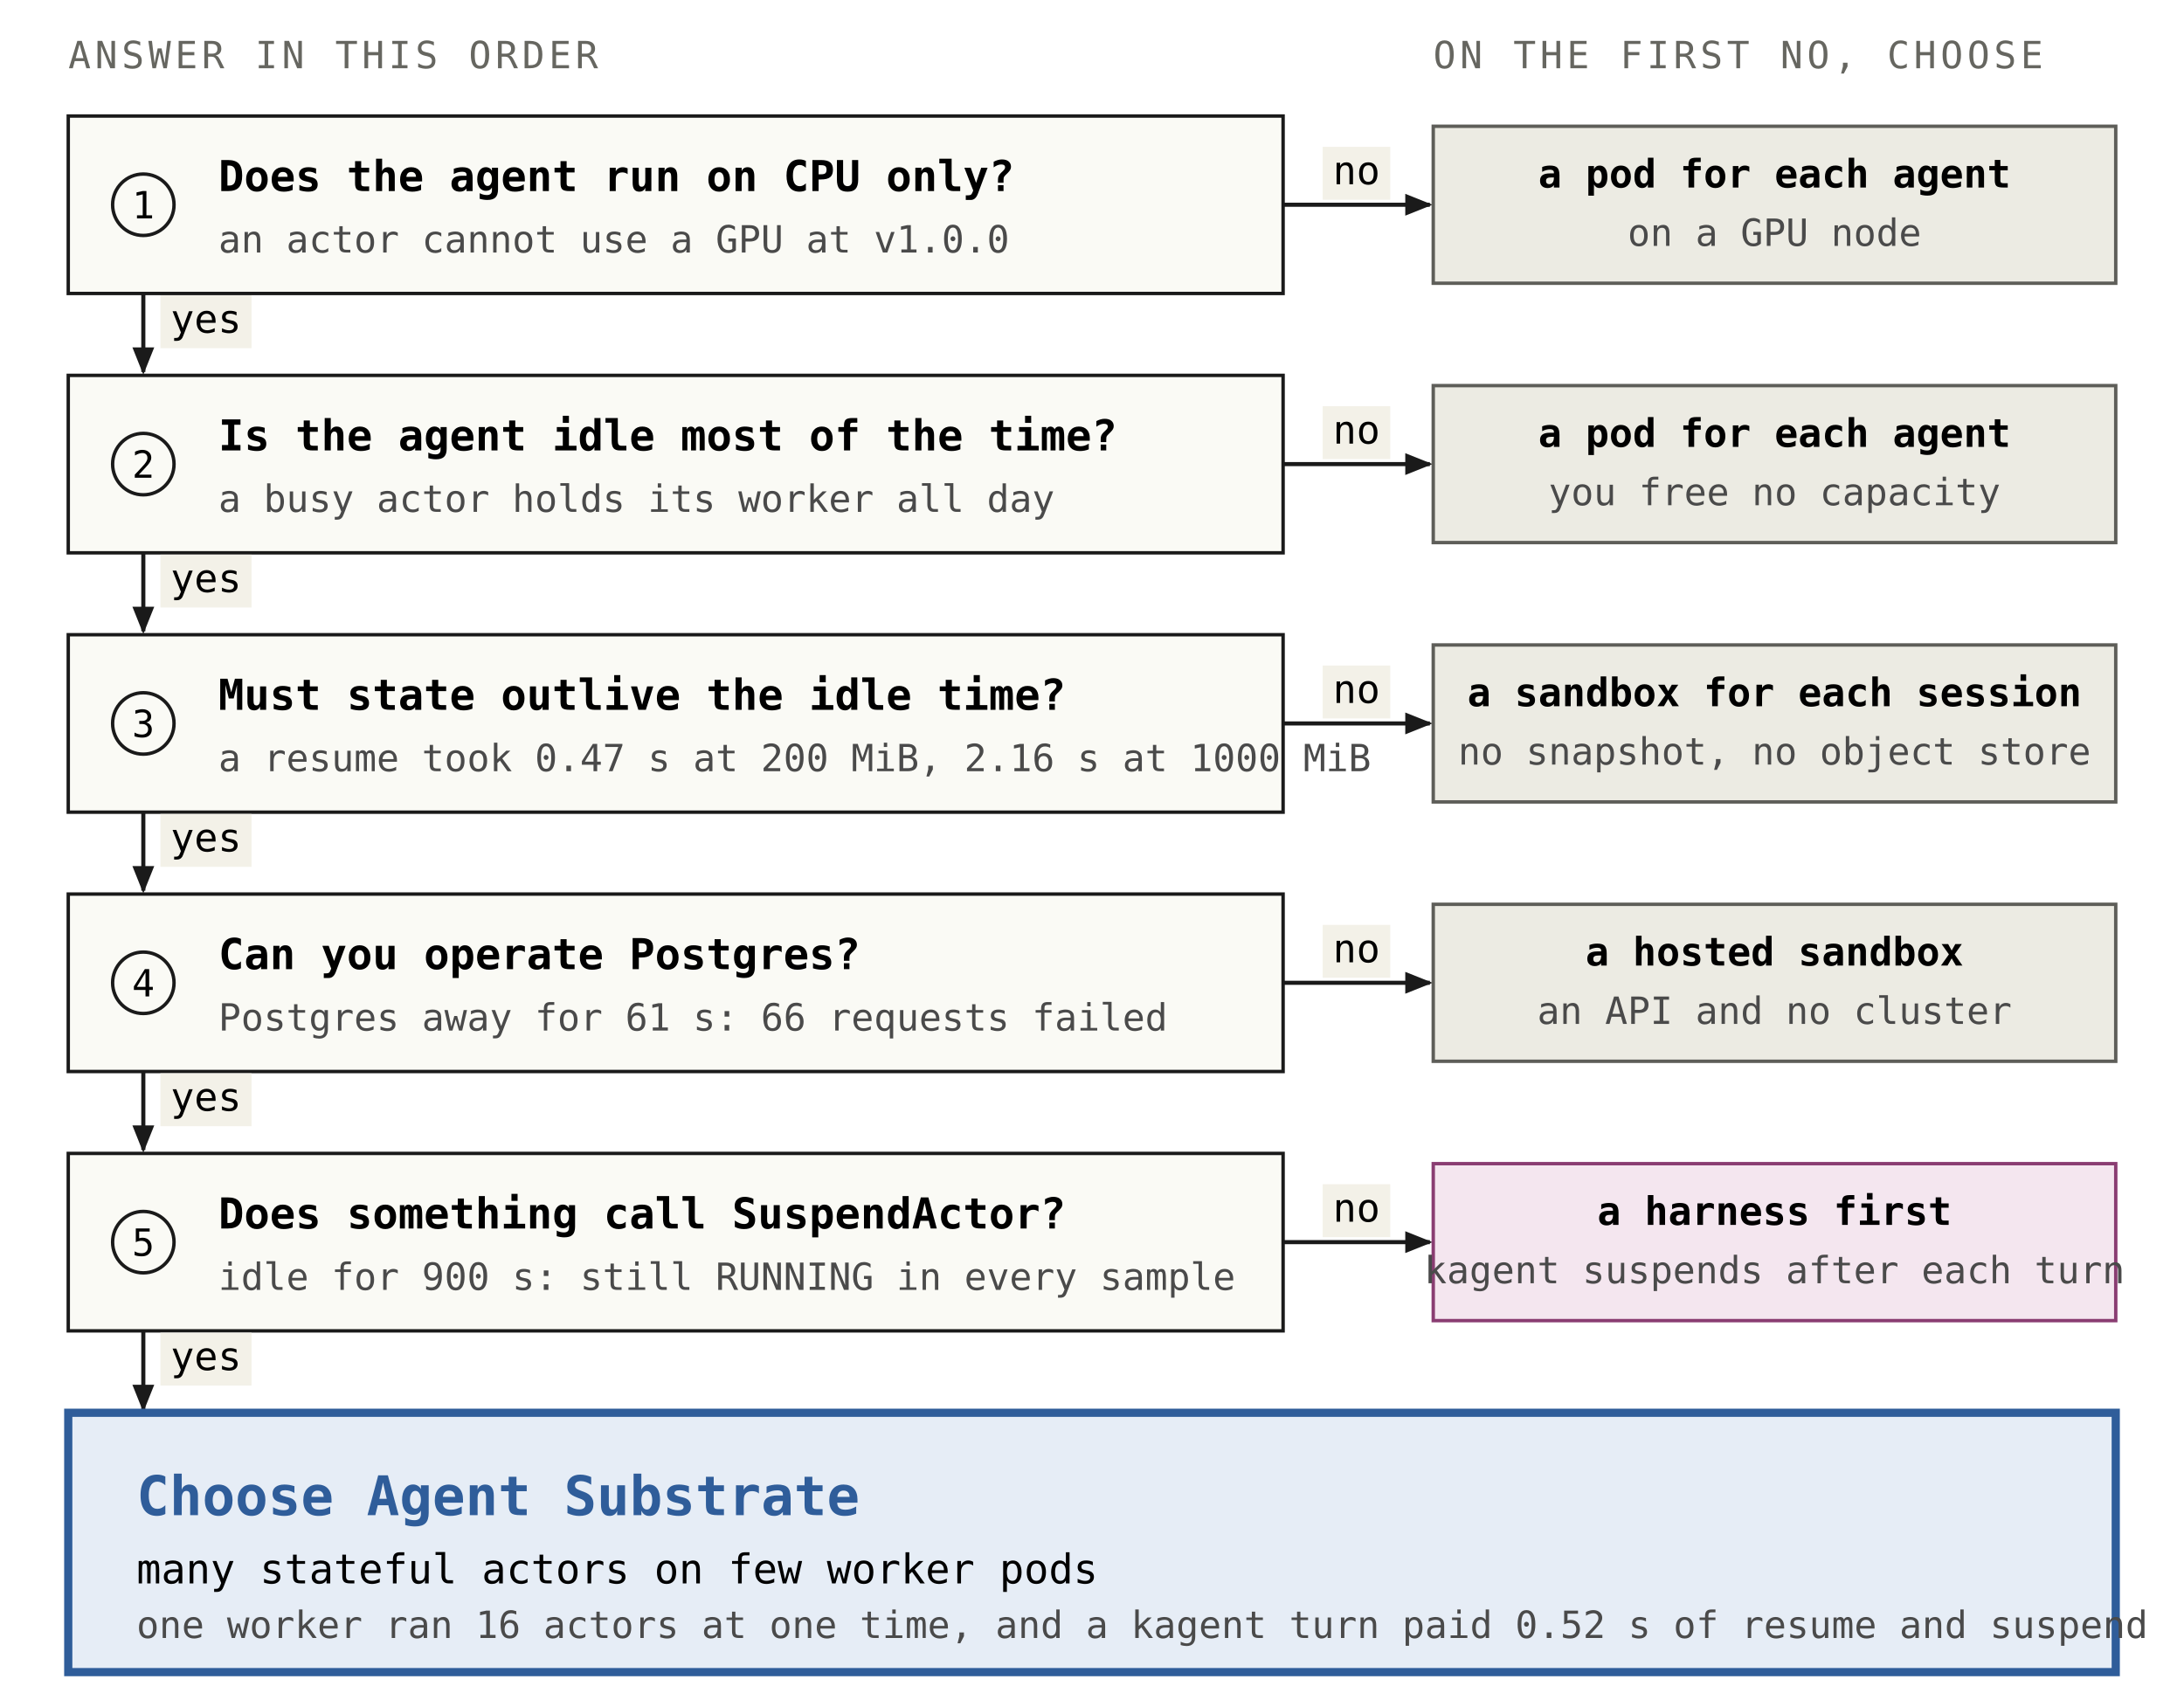
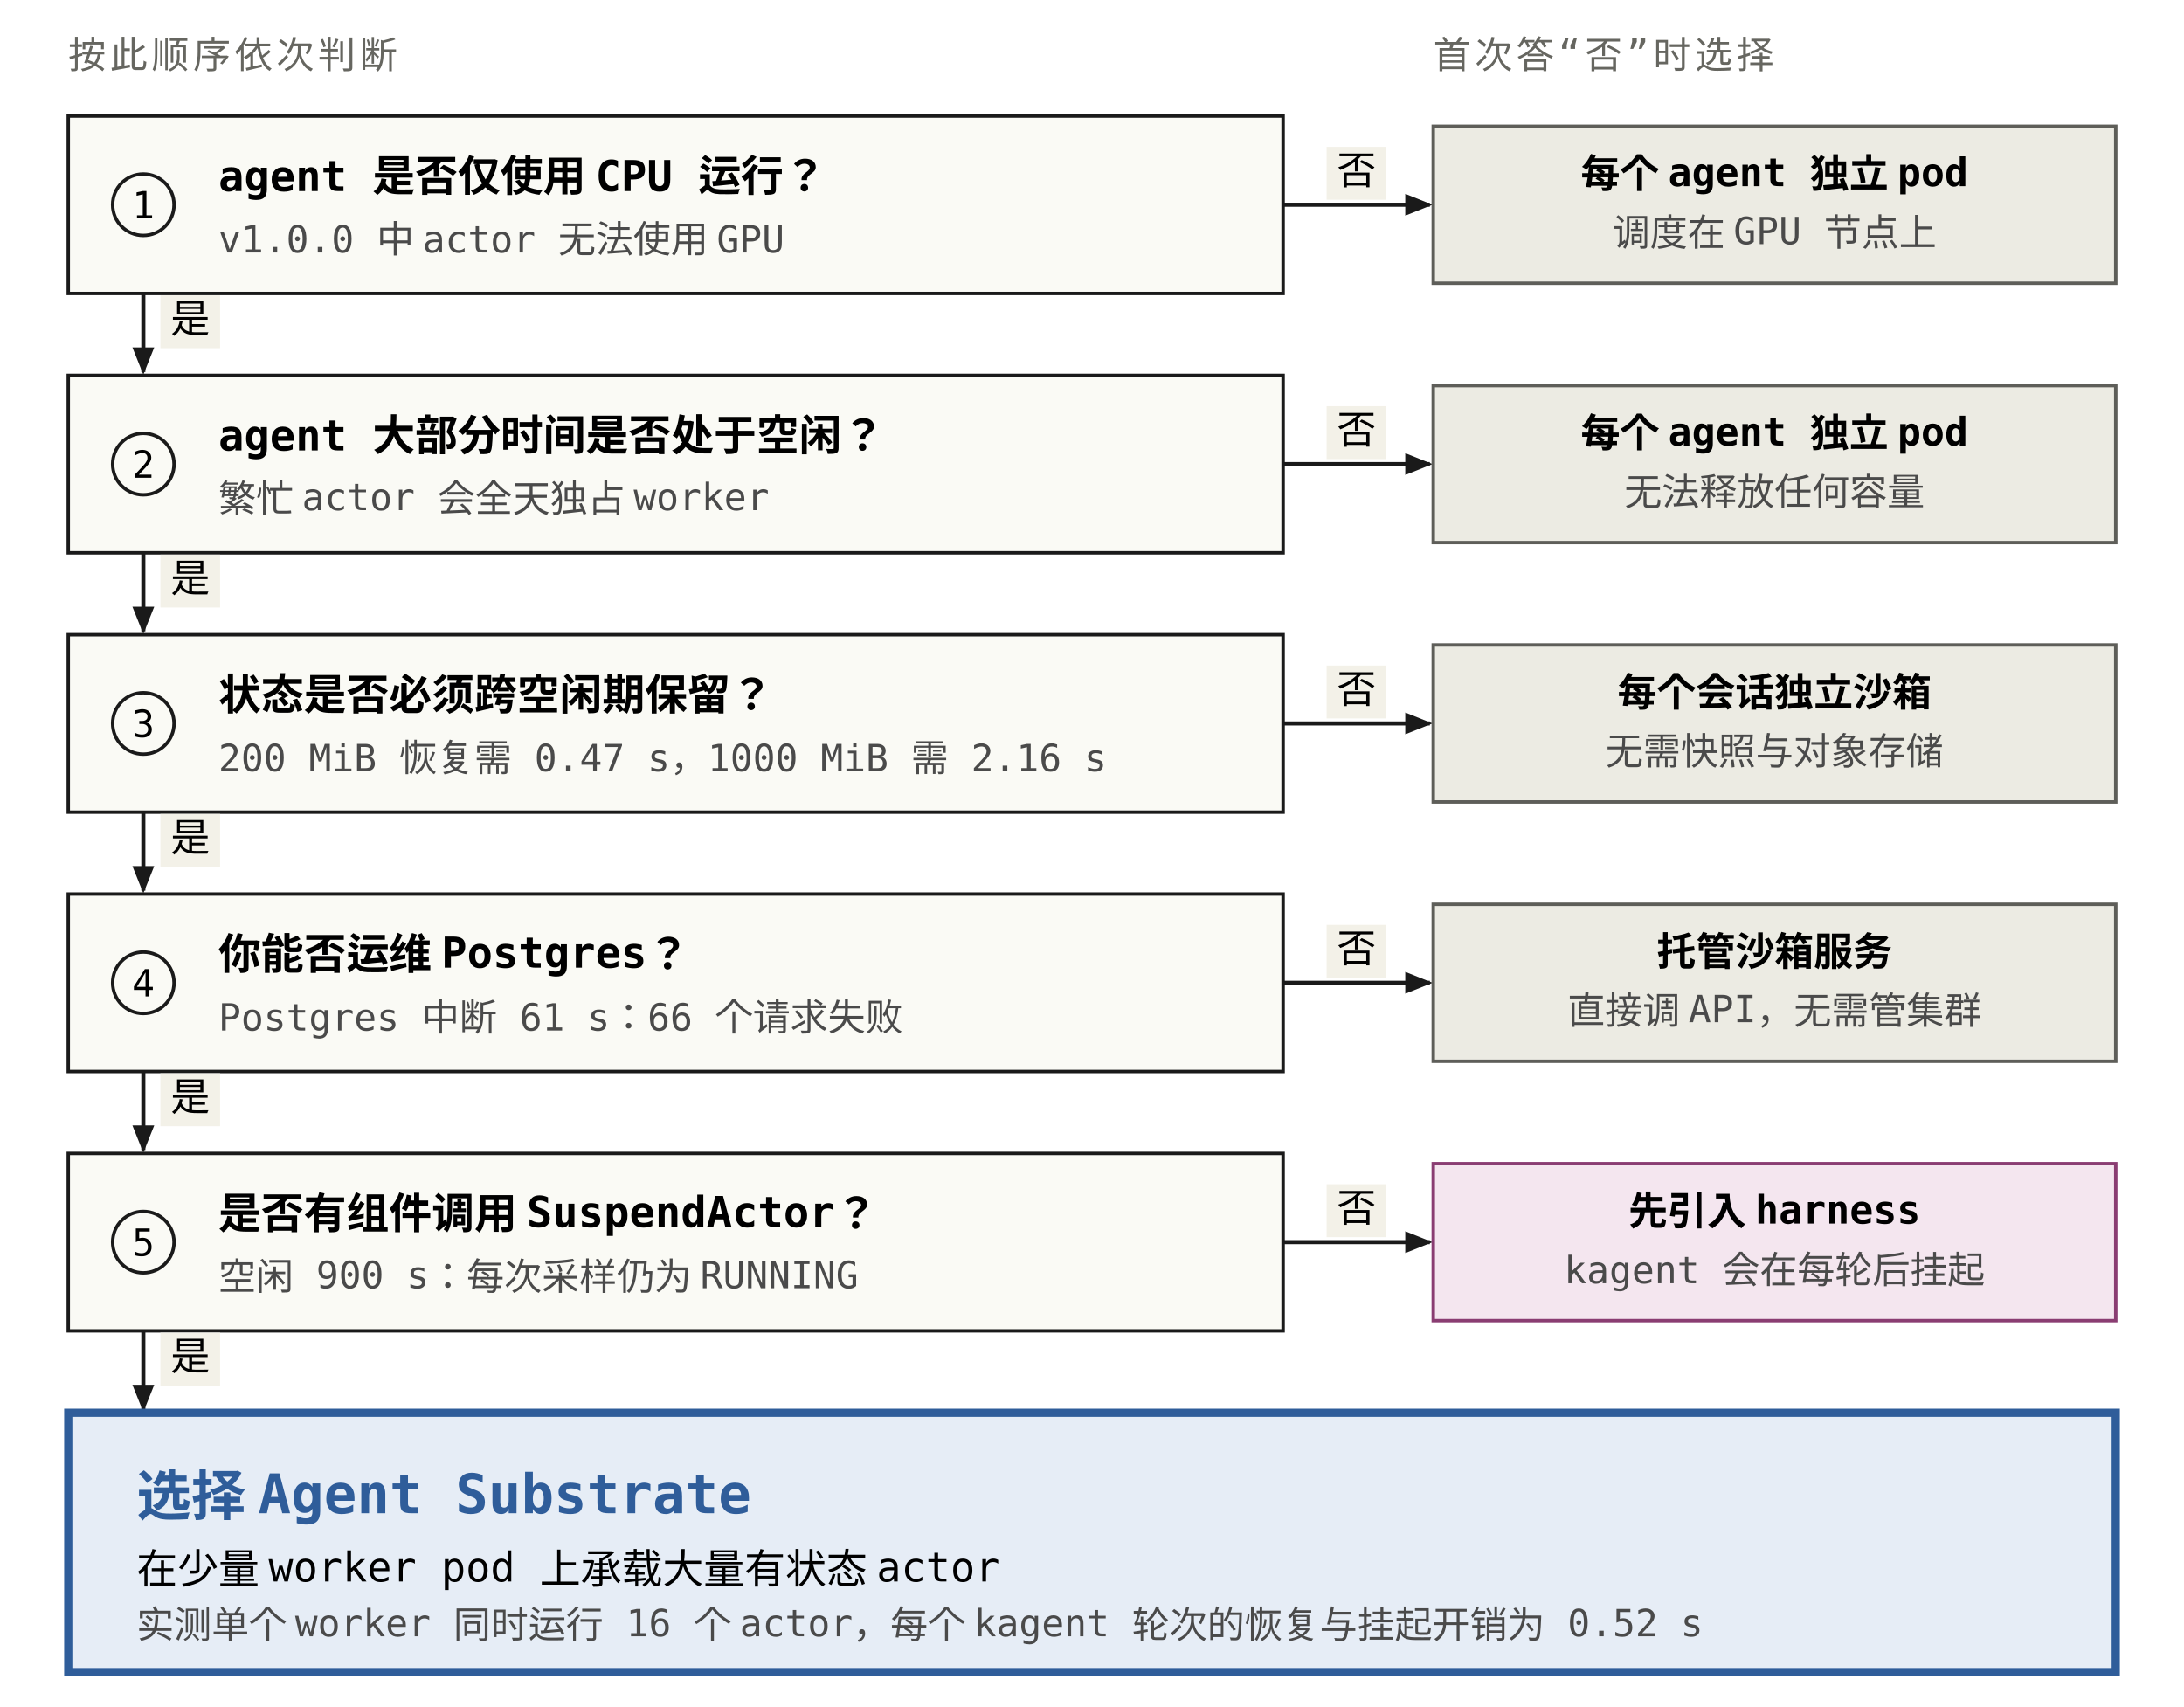
<svg xmlns="http://www.w3.org/2000/svg" viewBox="0 0 640 500" role="img" aria-labelledby="fig-7-4-title fig-7-4-desc" font-family="JetBrains Mono, ui-monospace, monospace">
  <defs>
    <marker id="fig-7-4-head-ink" viewBox="0 0 10 10" refX="9" refY="5" markerWidth="8" markerHeight="8" markerUnits="userSpaceOnUse" orient="auto-start-reverse">
      <path d="M0 1 L10 5 L0 9 z" fill="var(--m-ink, #1a1a1a)" />
    </marker>
  </defs>
-   <text x="20" y="20" font-size="11" letter-spacing="1.2" fill="var(--m-ink-mute, #666660)">ANSWER IN THIS ORDER</text>
-   <text x="420" y="20" font-size="11" letter-spacing="1.2" fill="var(--m-ink-mute, #666660)">ON THE FIRST NO, CHOOSE</text>
+   <text x="20" y="20" font-size="11" letter-spacing="1.2" fill="var(--m-ink-mute, #666660)">按此顺序依次判断</text>
+   <text x="420" y="20" font-size="11" letter-spacing="1.2" fill="var(--m-ink-mute, #666660)">首次答“否”时选择</text>
  <rect x="20" y="34" width="356" height="52" fill="var(--m-paper, #fafaf5)" stroke="var(--m-ink, #1a1a1a)" />
  <circle cx="42" cy="60" r="9" fill="var(--m-paper, #fafaf5)" stroke="var(--m-ink, #1a1a1a)" stroke-width="1" />
  <text x="42" y="64" font-size="11" text-anchor="middle">1</text>
-   <text x="64" y="56" font-size="12.5" font-weight="700">Does the agent run on CPU only?</text>
-   <text x="64" y="74" font-size="11" class="m-serif" fill="var(--m-ink-soft, #4a4a4a)">an actor cannot use a GPU at v1.0.0</text>
+   <text x="64" y="56" font-size="12.5" font-weight="700">agent 是否仅使用 CPU 运行？</text>
+   <text x="64" y="74" font-size="11" class="m-serif" fill="var(--m-ink-soft, #4a4a4a)">v1.0.0 中 actor 无法使用 GPU</text>
  <line x1="376" y1="60" x2="419" y2="60" stroke="var(--m-ink, #1a1a1a)" stroke-width="1.2" marker-end="url(#fig-7-4-head-ink)" />
-   <rect class="m-knock" x="387.6" y="43.03" width="19.8" height="15.5" fill="var(--m-panel, #f3f1e8)" />
-   <text x="397.5" y="54" font-size="11.5" text-anchor="middle">no</text>
+   <rect class="m-knock" x="388.75" y="43.03" width="17.5" height="15.5" fill="var(--m-panel, #f3f1e8)" />
+   <text x="397.5" y="54" font-size="11.5" text-anchor="middle">否</text>
  <rect x="420" y="37" width="200" height="46" fill="var(--m-grey-fill, #ecebe3)" stroke="var(--m-grey-ink, #5e5e59)" />
-   <text x="520" y="54.95" font-size="11.5" text-anchor="middle" font-weight="700">a pod for each agent</text>
-   <text x="520" y="72.05" font-size="11" text-anchor="middle" class="m-serif" fill="var(--m-ink-soft, #4a4a4a)">on a GPU node</text>
+   <text x="520" y="54.95" font-size="11.5" text-anchor="middle" font-weight="700">每个 agent 独立 pod</text>
+   <text x="520" y="72.05" font-size="11" text-anchor="middle" class="m-serif" fill="var(--m-ink-soft, #4a4a4a)">调度在 GPU 节点上</text>
  <line x1="42" y1="86" x2="42" y2="109" stroke="var(--m-ink, #1a1a1a)" stroke-width="1.2" marker-end="url(#fig-7-4-head-ink)" />
-   <rect class="m-knock" x="47" y="86.53" width="26.7" height="15.5" fill="var(--m-panel, #f3f1e8)" />
-   <text x="50" y="97.5" font-size="11.5">yes</text>
+   <rect class="m-knock" x="47" y="86.53" width="17.5" height="15.5" fill="var(--m-panel, #f3f1e8)" />
+   <text x="50" y="97.5" font-size="11.5">是</text>
  <rect x="20" y="110" width="356" height="52" fill="var(--m-paper, #fafaf5)" stroke="var(--m-ink, #1a1a1a)" />
  <circle cx="42" cy="136" r="9" fill="var(--m-paper, #fafaf5)" stroke="var(--m-ink, #1a1a1a)" stroke-width="1" />
  <text x="42" y="140" font-size="11" text-anchor="middle">2</text>
-   <text x="64" y="132" font-size="12.5" font-weight="700">Is the agent idle most of the time?</text>
-   <text x="64" y="150" font-size="11" class="m-serif" fill="var(--m-ink-soft, #4a4a4a)">a busy actor holds its worker all day</text>
+   <text x="64" y="132" font-size="12.5" font-weight="700">agent 大部分时间是否处于空闲？</text>
+   <text x="64" y="150" font-size="11" class="m-serif" fill="var(--m-ink-soft, #4a4a4a)">繁忙 actor 会全天独占 worker</text>
  <line x1="376" y1="136" x2="419" y2="136" stroke="var(--m-ink, #1a1a1a)" stroke-width="1.2" marker-end="url(#fig-7-4-head-ink)" />
-   <rect class="m-knock" x="387.6" y="119.03" width="19.8" height="15.5" fill="var(--m-panel, #f3f1e8)" />
-   <text x="397.5" y="130" font-size="11.5" text-anchor="middle">no</text>
+   <rect class="m-knock" x="388.75" y="119.03" width="17.5" height="15.5" fill="var(--m-panel, #f3f1e8)" />
+   <text x="397.5" y="130" font-size="11.5" text-anchor="middle">否</text>
  <rect x="420" y="113" width="200" height="46" fill="var(--m-grey-fill, #ecebe3)" stroke="var(--m-grey-ink, #5e5e59)" />
-   <text x="520" y="130.95" font-size="11.5" text-anchor="middle" font-weight="700">a pod for each agent</text>
-   <text x="520" y="148.05" font-size="11" text-anchor="middle" class="m-serif" fill="var(--m-ink-soft, #4a4a4a)">you free no capacity</text>
+   <text x="520" y="130.95" font-size="11.5" text-anchor="middle" font-weight="700">每个 agent 独立 pod</text>
+   <text x="520" y="148.05" font-size="11" text-anchor="middle" class="m-serif" fill="var(--m-ink-soft, #4a4a4a)">无法释放任何容量</text>
  <line x1="42" y1="162" x2="42" y2="185" stroke="var(--m-ink, #1a1a1a)" stroke-width="1.2" marker-end="url(#fig-7-4-head-ink)" />
-   <rect class="m-knock" x="47" y="162.53" width="26.7" height="15.5" fill="var(--m-panel, #f3f1e8)" />
-   <text x="50" y="173.5" font-size="11.5">yes</text>
+   <rect class="m-knock" x="47" y="162.53" width="17.5" height="15.5" fill="var(--m-panel, #f3f1e8)" />
+   <text x="50" y="173.5" font-size="11.5">是</text>
  <rect x="20" y="186" width="356" height="52" fill="var(--m-paper, #fafaf5)" stroke="var(--m-ink, #1a1a1a)" />
  <circle cx="42" cy="212" r="9" fill="var(--m-paper, #fafaf5)" stroke="var(--m-ink, #1a1a1a)" stroke-width="1" />
  <text x="42" y="216" font-size="11" text-anchor="middle">3</text>
-   <text x="64" y="208" font-size="12.5" font-weight="700">Must state outlive the idle time?</text>
-   <text x="64" y="226" font-size="11" class="m-serif" fill="var(--m-ink-soft, #4a4a4a)">a resume took 0.47 s at 200 MiB, 2.16 s at 1000 MiB</text>
+   <text x="64" y="208" font-size="12.5" font-weight="700">状态是否必须跨空闲期保留？</text>
+   <text x="64" y="226" font-size="11" class="m-serif" fill="var(--m-ink-soft, #4a4a4a)">200 MiB 恢复需 0.47 s，1000 MiB 需 2.16 s</text>
  <line x1="376" y1="212" x2="419" y2="212" stroke="var(--m-ink, #1a1a1a)" stroke-width="1.2" marker-end="url(#fig-7-4-head-ink)" />
-   <rect class="m-knock" x="387.6" y="195.03" width="19.8" height="15.5" fill="var(--m-panel, #f3f1e8)" />
-   <text x="397.5" y="206" font-size="11.5" text-anchor="middle">no</text>
+   <rect class="m-knock" x="388.75" y="195.03" width="17.5" height="15.5" fill="var(--m-panel, #f3f1e8)" />
+   <text x="397.5" y="206" font-size="11.5" text-anchor="middle">否</text>
  <rect x="420" y="189" width="200" height="46" fill="var(--m-grey-fill, #ecebe3)" stroke="var(--m-grey-ink, #5e5e59)" />
-   <text x="520" y="206.95" font-size="11.5" text-anchor="middle" font-weight="700">a sandbox for each session</text>
-   <text x="520" y="224.05" font-size="11" text-anchor="middle" class="m-serif" fill="var(--m-ink-soft, #4a4a4a)">no snapshot, no object store</text>
+   <text x="520" y="206.95" font-size="11.5" text-anchor="middle" font-weight="700">每个会话独立沙箱</text>
+   <text x="520" y="224.05" font-size="11" text-anchor="middle" class="m-serif" fill="var(--m-ink-soft, #4a4a4a)">无需快照与对象存储</text>
  <line x1="42" y1="238" x2="42" y2="261" stroke="var(--m-ink, #1a1a1a)" stroke-width="1.2" marker-end="url(#fig-7-4-head-ink)" />
-   <rect class="m-knock" x="47" y="238.53" width="26.7" height="15.5" fill="var(--m-panel, #f3f1e8)" />
-   <text x="50" y="249.5" font-size="11.5">yes</text>
+   <rect class="m-knock" x="47" y="238.53" width="17.5" height="15.5" fill="var(--m-panel, #f3f1e8)" />
+   <text x="50" y="249.5" font-size="11.5">是</text>
  <rect x="20" y="262" width="356" height="52" fill="var(--m-paper, #fafaf5)" stroke="var(--m-ink, #1a1a1a)" />
  <circle cx="42" cy="288" r="9" fill="var(--m-paper, #fafaf5)" stroke="var(--m-ink, #1a1a1a)" stroke-width="1" />
  <text x="42" y="292" font-size="11" text-anchor="middle">4</text>
-   <text x="64" y="284" font-size="12.5" font-weight="700">Can you operate Postgres?</text>
-   <text x="64" y="302" font-size="11" class="m-serif" fill="var(--m-ink-soft, #4a4a4a)">Postgres away for 61 s: 66 requests failed</text>
+   <text x="64" y="284" font-size="12.5" font-weight="700">你能否运维 Postgres？</text>
+   <text x="64" y="302" font-size="11" class="m-serif" fill="var(--m-ink-soft, #4a4a4a)">Postgres 中断 61 s：66 个请求失败</text>
  <line x1="376" y1="288" x2="419" y2="288" stroke="var(--m-ink, #1a1a1a)" stroke-width="1.2" marker-end="url(#fig-7-4-head-ink)" />
-   <rect class="m-knock" x="387.6" y="271.03" width="19.8" height="15.5" fill="var(--m-panel, #f3f1e8)" />
-   <text x="397.5" y="282" font-size="11.5" text-anchor="middle">no</text>
+   <rect class="m-knock" x="388.75" y="271.03" width="17.5" height="15.5" fill="var(--m-panel, #f3f1e8)" />
+   <text x="397.5" y="282" font-size="11.5" text-anchor="middle">否</text>
  <rect x="420" y="265" width="200" height="46" fill="var(--m-grey-fill, #ecebe3)" stroke="var(--m-grey-ink, #5e5e59)" />
-   <text x="520" y="282.95" font-size="11.5" text-anchor="middle" font-weight="700">a hosted sandbox</text>
-   <text x="520" y="300.05" font-size="11" text-anchor="middle" class="m-serif" fill="var(--m-ink-soft, #4a4a4a)">an API and no cluster</text>
+   <text x="520" y="282.95" font-size="11.5" text-anchor="middle" font-weight="700">托管沙箱服务</text>
+   <text x="520" y="300.05" font-size="11" text-anchor="middle" class="m-serif" fill="var(--m-ink-soft, #4a4a4a)">直接调 API，无需管集群</text>
  <line x1="42" y1="314" x2="42" y2="337" stroke="var(--m-ink, #1a1a1a)" stroke-width="1.2" marker-end="url(#fig-7-4-head-ink)" />
-   <rect class="m-knock" x="47" y="314.53" width="26.7" height="15.5" fill="var(--m-panel, #f3f1e8)" />
-   <text x="50" y="325.5" font-size="11.5">yes</text>
+   <rect class="m-knock" x="47" y="314.53" width="17.5" height="15.5" fill="var(--m-panel, #f3f1e8)" />
+   <text x="50" y="325.5" font-size="11.5">是</text>
  <rect x="20" y="338" width="356" height="52" fill="var(--m-paper, #fafaf5)" stroke="var(--m-ink, #1a1a1a)" />
  <circle cx="42" cy="364" r="9" fill="var(--m-paper, #fafaf5)" stroke="var(--m-ink, #1a1a1a)" stroke-width="1" />
  <text x="42" y="368" font-size="11" text-anchor="middle">5</text>
-   <text x="64" y="360" font-size="12.5" font-weight="700">Does something call SuspendActor?</text>
-   <text x="64" y="378" font-size="11" class="m-serif" fill="var(--m-ink-soft, #4a4a4a)">idle for 900 s: still RUNNING in every sample</text>
+   <text x="64" y="360" font-size="12.5" font-weight="700">是否有组件调用 SuspendActor？</text>
+   <text x="64" y="378" font-size="11" class="m-serif" fill="var(--m-ink-soft, #4a4a4a)">空闲 900 s：每次采样仍为 RUNNING</text>
  <line x1="376" y1="364" x2="419" y2="364" stroke="var(--m-ink, #1a1a1a)" stroke-width="1.2" marker-end="url(#fig-7-4-head-ink)" />
-   <rect class="m-knock" x="387.6" y="347.03" width="19.8" height="15.5" fill="var(--m-panel, #f3f1e8)" />
-   <text x="397.5" y="358" font-size="11.5" text-anchor="middle">no</text>
+   <rect class="m-knock" x="388.75" y="347.03" width="17.5" height="15.5" fill="var(--m-panel, #f3f1e8)" />
+   <text x="397.5" y="358" font-size="11.5" text-anchor="middle">否</text>
  <rect x="420" y="341" width="200" height="46" fill="var(--m-plum-fill, #f4e6ef)" stroke="var(--m-plum-ink, #8a3d72)" />
-   <text x="520" y="358.95" font-size="11.5" text-anchor="middle" font-weight="700">a harness first</text>
-   <text x="520" y="376.05" font-size="11" text-anchor="middle" class="m-serif" fill="var(--m-ink-soft, #4a4a4a)">kagent suspends after each turn</text>
+   <text x="520" y="358.95" font-size="11.5" text-anchor="middle" font-weight="700">先引入 harness</text>
+   <text x="520" y="376.05" font-size="11" text-anchor="middle" class="m-serif" fill="var(--m-ink-soft, #4a4a4a)">kagent 会在每轮后挂起</text>
  <line x1="42" y1="390" x2="42" y2="413" stroke="var(--m-ink, #1a1a1a)" stroke-width="1.2" marker-end="url(#fig-7-4-head-ink)" />
-   <rect class="m-knock" x="47" y="390.53" width="26.7" height="15.5" fill="var(--m-panel, #f3f1e8)" />
-   <text x="50" y="401.5" font-size="11.5">yes</text>
+   <rect class="m-knock" x="47" y="390.53" width="17.5" height="15.5" fill="var(--m-panel, #f3f1e8)" />
+   <text x="50" y="401.5" font-size="11.5">是</text>
  <rect x="20" y="414" width="600" height="76" fill="var(--m-blue-fill, #e6edf6)" stroke="var(--m-blue-ink, #2f5d9a)" stroke-width="2.4" />
-   <text x="40" y="444" font-size="16" font-weight="700" fill="var(--m-blue-ink, #2f5d9a)">Choose Agent Substrate</text>
-   <text x="40" y="464" font-size="12" class="m-serif">many stateful actors on few worker pods</text>
-   <text x="40" y="480" font-size="11" class="m-serif" fill="var(--m-ink-soft, #4a4a4a)">one worker ran 16 actors at one time, and a kagent turn paid 0.52 s of resume and suspend</text>
+   <text x="40" y="444" font-size="16" font-weight="700" fill="var(--m-blue-ink, #2f5d9a)">选择 Agent Substrate</text>
+   <text x="40" y="464" font-size="12" class="m-serif">在少量 worker pod 上承载大量有状态 actor</text>
+   <text x="40" y="480" font-size="11" class="m-serif" fill="var(--m-ink-soft, #4a4a4a)">实测单个 worker 同时运行 16 个 actor，每个 kagent 轮次的恢复与挂起开销为 0.52 s</text>
</svg>
